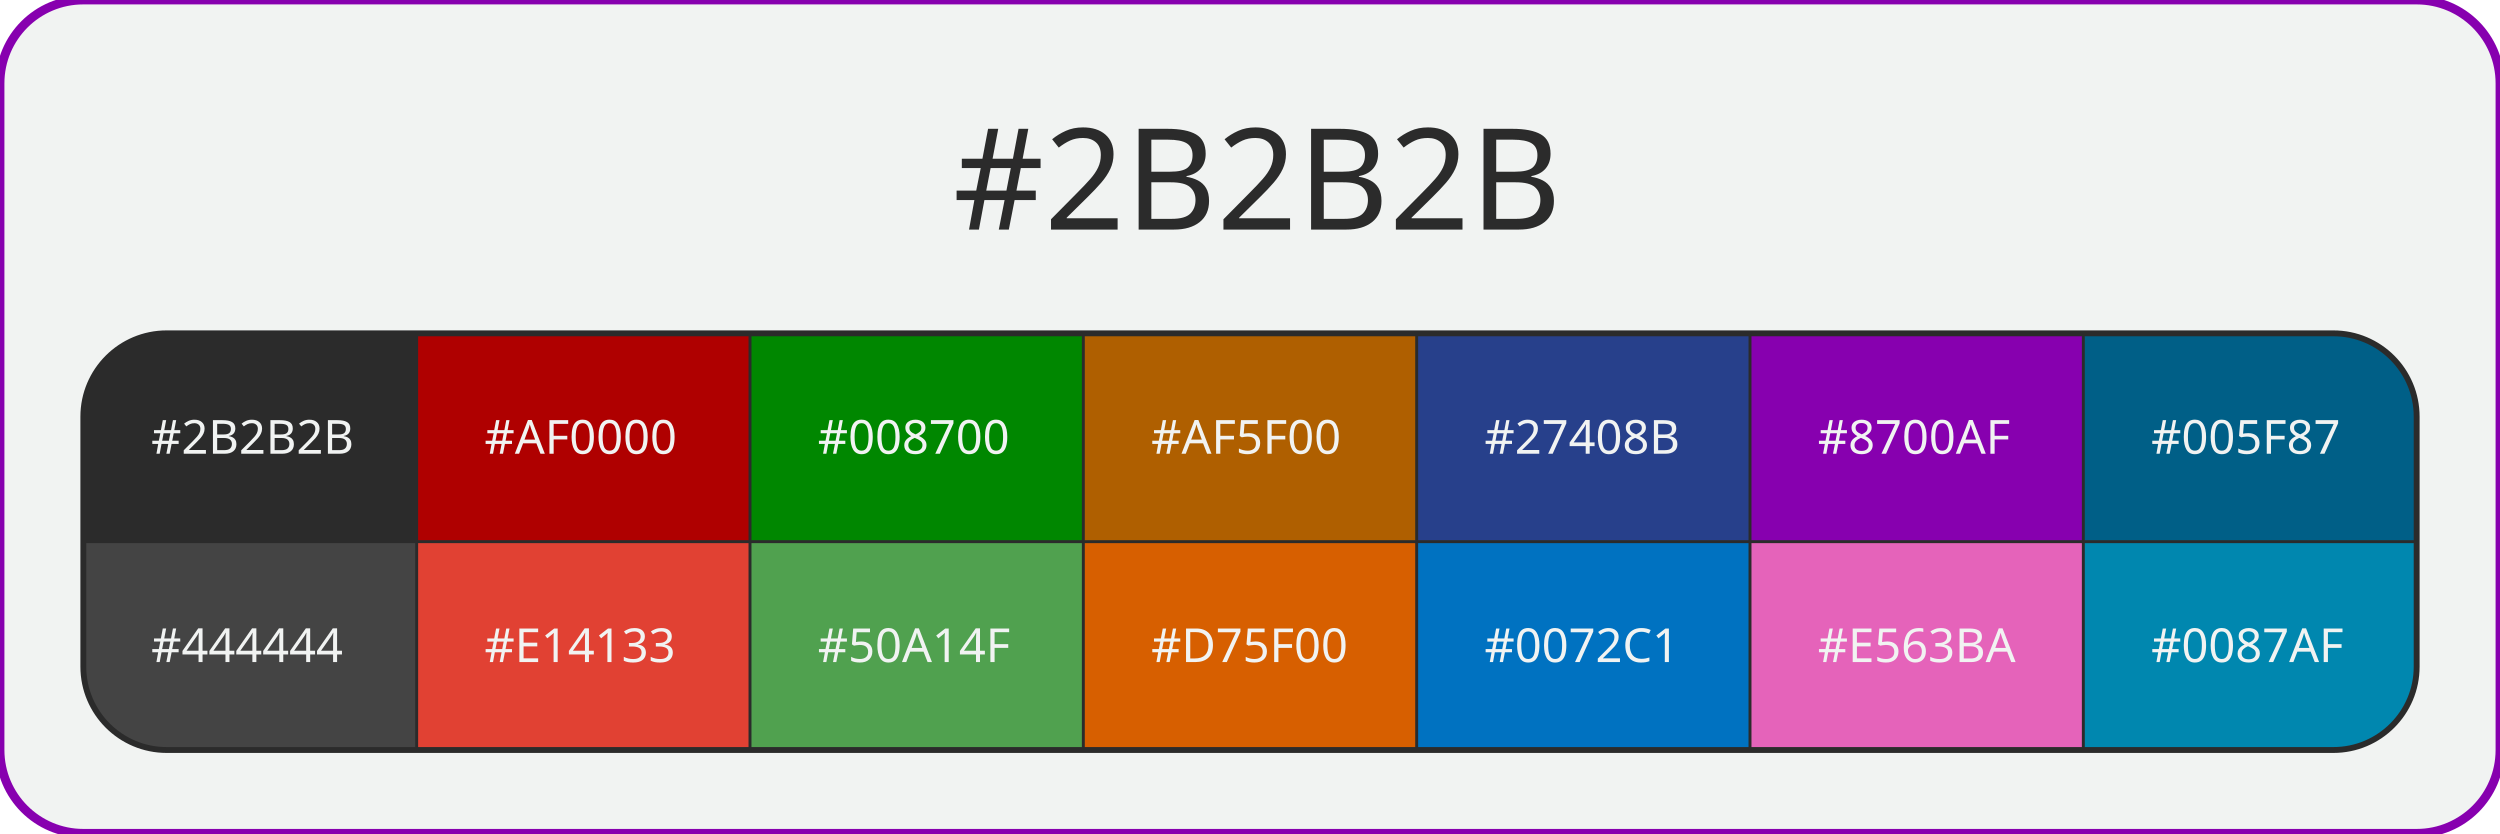
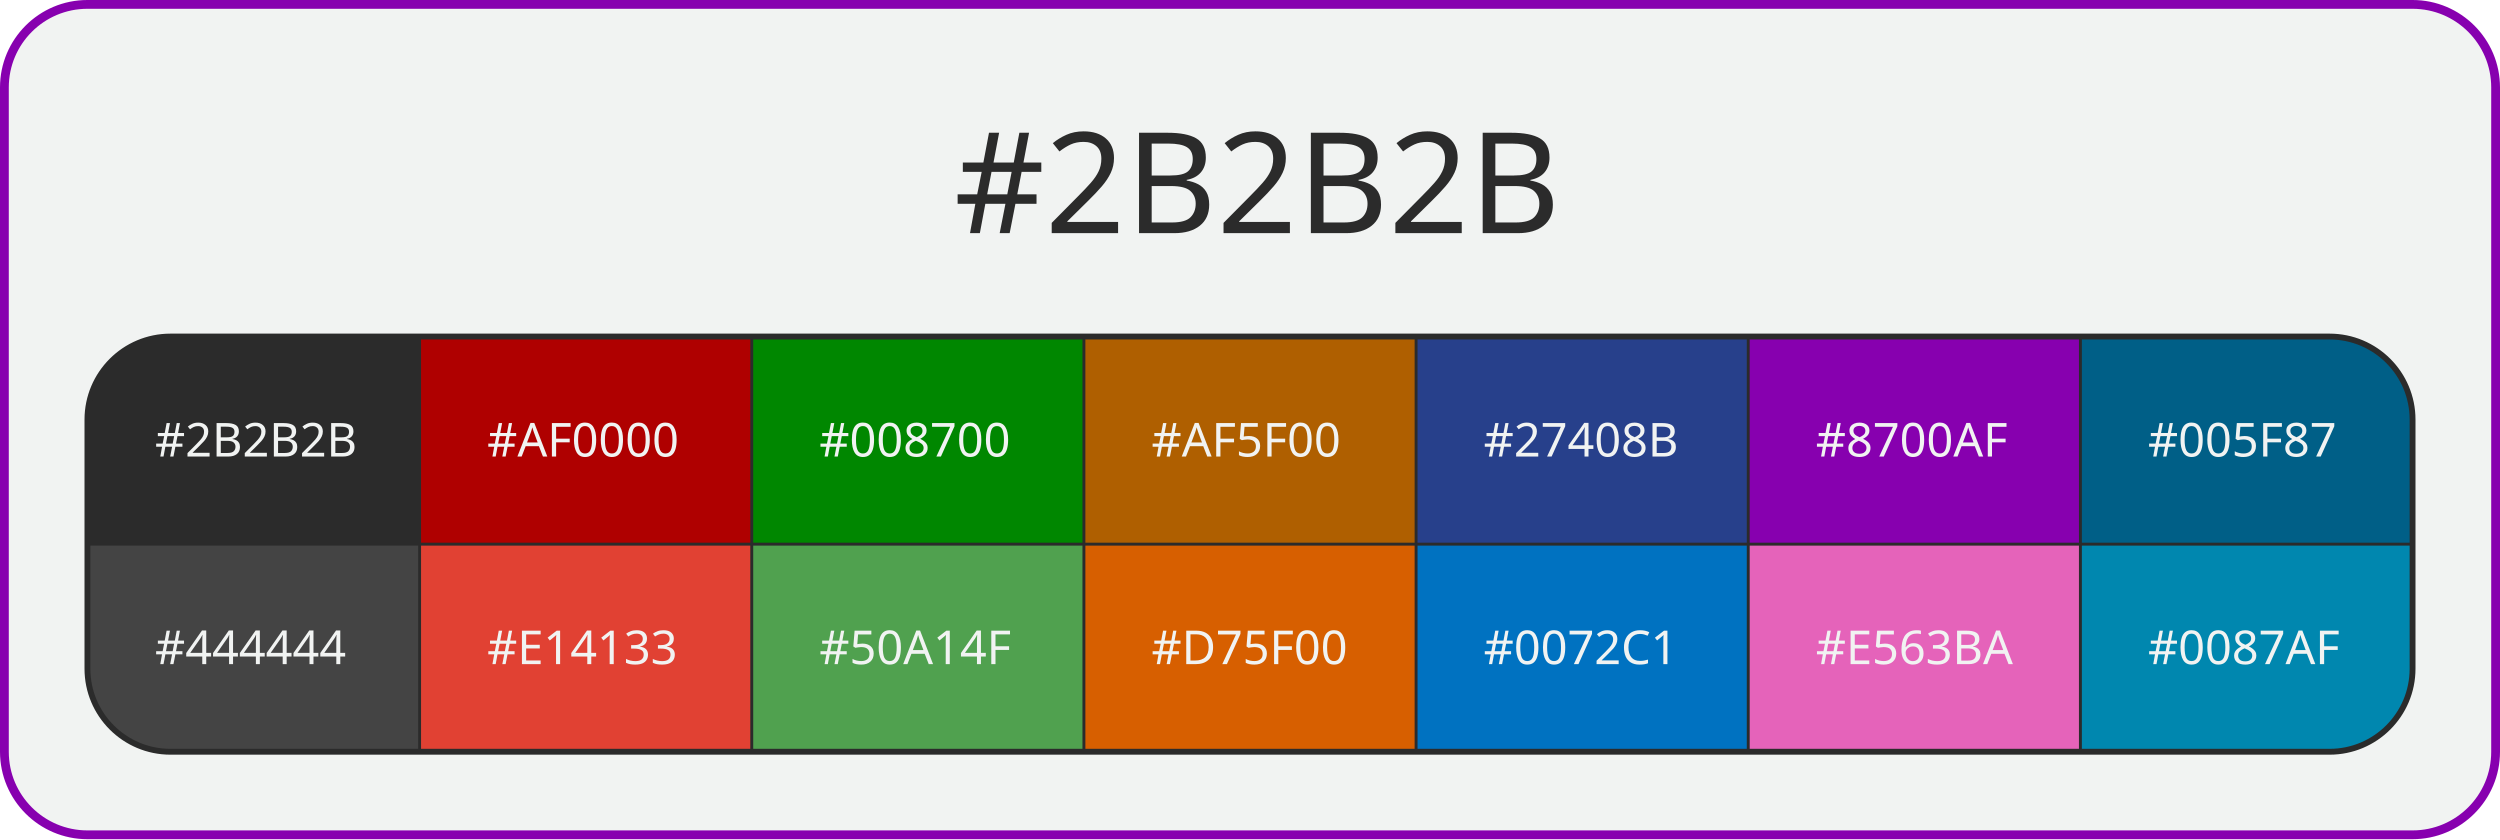
- <svg xmlns="http://www.w3.org/2000/svg" version="1.1" width="850.394pt" height="283.465pt" viewBox="0 0 850.394 283.465" id="svg2375">
+ <svg xmlns="http://www.w3.org/2000/svg" version="1.1" width="853.394pt" height="286.465pt" viewBox="0 0 853.394 286.465" id="svg2375">
  <defs id="defs2379">
    <clipPath id="cp0">
      <path d="m 28.346,91.74 h 793.701 v -60.5 H 28.346 Z" id="path2117" />
    </clipPath>
    <clipPath id="cp2">
      <path d="m 28.346,158.894 h 113.386 v -20.15 H 28.346 Z" id="path2159" />
    </clipPath>
    <clipPath id="cp10">
      <path d="m 481.89,158.894 h 113.386 v -20.15 H 481.89 Z" id="path2215" />
    </clipPath>
    <clipPath id="cp5">
      <path transform="matrix(0.05,0,0,0.05,141.732,138.744)" d="M 0,403 V 0 h 2267.72 v 403" id="path2176" />
    </clipPath>
    <clipPath id="cp7">
      <path transform="matrix(0.05,0,0,0.05,255.118,138.744)" d="M 0,403 V 0 h 2267.72 v 403" id="path2190" />
    </clipPath>
    <clipPath id="cp13">
      <path transform="matrix(0.05,0,0,0.05,595.276,138.744)" d="M 0,403 V 0 h 2267.72 v 403" id="path2232" />
    </clipPath>
    <clipPath id="cp15">
      <path transform="matrix(0.05,0,0,0.05,708.661,138.744)" d="M 0,403 V 0 h 2267.72 v 403" id="path2246" />
    </clipPath>
    <clipPath id="cp9">
      <path transform="matrix(0.05,0,0,0.05,368.504,138.744)" d="M 0,403 V 0 h 2267.72 v 403" id="path2204" />
    </clipPath>
    <clipPath id="cp17">
      <path transform="matrix(0.05,0,0,0.05,28.3465,209.61)" d="M 0,403 V 0 h 2267.72 v 403" id="path2260" />
    </clipPath>
  </defs>
-   <path d="M 28.346,0 H 822.047 c 15.656,0 28.347,12.691 28.347,28.346 V 255.118 c 0,15.655 -12.691,28.347 -28.347,28.347 H 28.346 C 12.691,283.465 0,270.773 0,255.118 V 28.346 C 1e-4,12.691 12.691,0 28.346,0" fill="#f1f3f2" id="path2113" />
-   <path stroke-width="3" stroke-linecap="butt" stroke-miterlimit="10" stroke-linejoin="miter" fill="none" stroke="#8700af" d="M 28.346,0 H 822.047 c 15.656,0 28.347,12.691 28.347,28.346 V 255.118 c 0,15.655 -12.691,28.347 -28.347,28.347 H 28.346 C 12.691,283.465 0,270.773 0,255.118 V 28.346 C 1e-4,12.691 12.691,0 28.346,0" id="path2115" />
-   <g clip-path="url(#cp0)" id="g2129">
+   <path d="M 29.846,1.5 H 823.547 c 15.656,0 28.347,12.691 28.347,28.346 V 256.618 c 0,15.655 -12.691,28.347 -28.347,28.347 H 29.846 C 14.191,284.965 1.5,272.273 1.5,256.618 V 29.846 C 1.5,14.191 14.191,1.5 29.846,1.5" fill="#f1f3f2" id="path2113" />
+   <path stroke-width="3" stroke-linecap="butt" stroke-miterlimit="10" stroke-linejoin="miter" fill="none" stroke="#8700af" d="M 29.846,1.5 H 823.547 c 15.656,0 28.347,12.691 28.347,28.346 V 256.618 c 0,15.655 -12.691,28.347 -28.347,28.347 H 29.846 C 14.191,284.965 1.5,272.273 1.5,256.618 V 29.846 C 1.5,14.191 14.191,1.5 29.846,1.5" id="path2115" />
+   <g clip-path="url(#cp0)" id="g2129" transform="translate(1.5,1.5)">
    <clipPath id="cp1">
      <path transform="matrix(0.05,0,0,0.05,28.3464,31.2397)" d="M 0,1210 V 0 h 15874 v 1210" id="path2120" />
    </clipPath>
    <g clip-path="url(#cp1)" id="g2127">
      <text fill="#2b2b2b" xml:space="preserve" transform="matrix(0.05,0,0,0.05,324.1964,78.08971)" font-size="960px" font-family="Verdana" id="text2125" style="font-size:960px;font-family:Verdana;fill:#2b2b2b">
        <tspan y="0" x="0 785.28 1395.84 2054.4 2664.96 3323.52 3934.08" id="tspan2123" style="font-style:normal;font-variant:normal;font-weight:normal;font-stretch:normal;font-size:960px;font-family:'MesloLGS NF';-inkscape-font-specification:'MesloLGS NF, Normal';font-variant-ligatures:normal;font-variant-caps:normal;font-variant-numeric:normal;font-variant-east-asian:normal">#2B2B2B</tspan>
      </text>
    </g>
  </g>
-   <path d="m 481.89,113.386 h 113.386 v 70.866 H 481.89 Z" fill="#27408b" id="path2131" />
-   <path d="m 255.118,184.252 h 113.386 v 70.866 H 255.118 Z" fill="#50a14f" id="path2133" />
-   <path d="m 595.276,113.386 h 113.385 v 70.866 H 595.276 Z" fill="#8700af" id="path2135" />
-   <path d="M 368.504,184.252 H 481.89 v 70.866 H 368.504 Z" fill="#d75f00" id="path2137" />
-   <path d="m 141.732,113.386 h 113.386 v 70.866 H 141.732 Z" fill="#af0000" id="path2139" />
-   <path d="m 481.89,184.252 h 113.386 v 70.866 H 481.89 Z" fill="#0072c1" id="path2141" />
-   <path d="m 255.118,113.386 h 113.386 v 70.866 H 255.118 Z" fill="#008700" id="path2143" />
-   <path d="m 595.276,184.252 h 113.385 v 70.866 H 595.276 Z" fill="#e563ba" id="path2145" />
-   <path d="M 368.504,113.386 H 481.89 v 70.866 H 368.504 Z" fill="#af5f00" id="path2147" />
-   <path d="m 141.732,184.252 h 113.386 v 70.866 H 141.732 Z" fill="#e14133" id="path2149" />
-   <path d="m 793.701,255.118 h -85.04 v -70.866 h 113.386 v 42.52 c 0,15.655 -12.691,28.346 -28.346,28.346 z" fill="#0087af" id="path2151" />
-   <path d="m 793.701,113.386 c 15.655,0 28.346,12.691 28.346,28.346 v 7.087 35.433 H 708.661 v -70.866 z" fill="#005f87" id="path2153" />
-   <path d="M 56.693,255.118 H 141.732 V 184.252 H 28.346 v 42.52 c 0,15.655 12.691,28.346 28.346,28.346 z" fill="#444444" id="path2155" />
-   <path d="m 56.693,113.386 c -15.655,0 -28.346,12.691 -28.346,28.346 v 7.087 35.433 H 141.732 v -70.866 z" fill="#2b2b2b" id="path2157" />
-   <g clip-path="url(#cp2)" id="g2171">
+   <path d="m 483.39,114.886 h 113.386 v 70.866 H 483.39 Z" fill="#27408b" id="path2131" />
+   <path d="m 256.618,185.752 h 113.386 v 70.866 H 256.618 Z" fill="#50a14f" id="path2133" />
+   <path d="m 596.776,114.886 h 113.385 v 70.866 H 596.776 Z" fill="#8700af" id="path2135" />
+   <path d="M 370.004,185.752 H 483.39 v 70.866 H 370.004 Z" fill="#d75f00" id="path2137" />
+   <path d="m 143.232,114.886 h 113.386 v 70.866 H 143.232 Z" fill="#af0000" id="path2139" />
+   <path d="m 483.39,185.752 h 113.386 v 70.866 H 483.39 Z" fill="#0072c1" id="path2141" />
+   <path d="m 256.618,114.886 h 113.386 v 70.866 H 256.618 Z" fill="#008700" id="path2143" />
+   <path d="m 596.776,185.752 h 113.385 v 70.866 H 596.776 Z" fill="#e563ba" id="path2145" />
+   <path d="M 370.004,114.886 H 483.39 v 70.866 H 370.004 Z" fill="#af5f00" id="path2147" />
+   <path d="m 143.232,185.752 h 113.386 v 70.866 H 143.232 Z" fill="#e14133" id="path2149" />
+   <path d="m 795.201,256.618 h -85.04 v -70.866 h 113.386 v 42.52 c 0,15.655 -12.691,28.346 -28.346,28.346 z" fill="#0087af" id="path2151" />
+   <path d="m 795.201,114.886 c 15.655,0 28.346,12.691 28.346,28.346 v 7.087 35.433 H 710.161 v -70.866 z" fill="#005f87" id="path2153" />
+   <path d="M 58.193,256.618 H 143.232 V 185.752 H 29.846 v 42.52 c 0,15.655 12.691,28.346 28.346,28.346 z" fill="#444444" id="path2155" />
+   <path d="m 58.193,114.886 c -15.655,0 -28.346,12.691 -28.346,28.346 v 7.087 35.433 H 143.232 v -70.866 z" fill="#2b2b2b" id="path2157" />
+   <g clip-path="url(#cp2)" id="g2171" transform="translate(1.5,1.5)">
    <text fill="#f1f3f2" xml:space="preserve" font-size="16px" font-family="Verdana" id="text2167" x="51.397" y="154.344" style="stroke-width:0.05">
      <tspan y="154.344" x="51.397 64.484 74.66 85.637 95.812 106.789 116.965" id="tspan2165" style="font-style:normal;font-variant:normal;font-weight:normal;font-stretch:normal;font-family:'MesloLGS NF';-inkscape-font-specification:'MesloLGS NF';stroke-width:0.05">#2B2B2B</tspan>
    </text>
  </g>
-   <g clip-path="url(#cp5)" id="g2183" style="fill:#f1f3f2;fill-opacity:1">
-     <text fill="#f1f3f2" xml:space="preserve" transform="matrix(0.05,0,0,0.05,164.782,154.344)" font-size="320px" font-family="Verdana" id="text2181" style="fill:#f1f3f2;fill-opacity:1;-inkscape-font-specification:'MesloLGS NF, Normal';font-family:'MesloLGS NF';font-weight:normal;font-style:normal;font-stretch:normal;font-variant:normal;font-size:320px;font-variant-ligatures:normal;font-variant-caps:normal;font-variant-numeric:normal;font-variant-east-asian:normal">
-       <tspan y="0" x="0 261.76 480.64 664.64 868.16 1071.68 1275.2" id="tspan2179" style="fill:#f1f3f2;fill-opacity:1;-inkscape-font-specification:'MesloLGS NF, Normal';font-family:'MesloLGS NF';font-weight:normal;font-style:normal;font-stretch:normal;font-variant:normal;font-size:320px;font-variant-ligatures:normal;font-variant-caps:normal;font-variant-numeric:normal;font-variant-east-asian:normal">#AF0000</tspan>
+   <g clip-path="url(#cp5)" id="g2183" style="fill:#f1f3f2;fill-opacity:1" transform="translate(1.5,1.5)">
+     <text fill="#f1f3f2" xml:space="preserve" transform="matrix(0.05,0,0,0.05,164.782,154.344)" font-size="320px" font-family="Verdana" id="text2181" style="font-style:normal;font-variant:normal;font-weight:normal;font-stretch:normal;font-size:320px;font-family:'MesloLGS NF';-inkscape-font-specification:'MesloLGS NF, Normal';font-variant-ligatures:normal;font-variant-caps:normal;font-variant-numeric:normal;font-variant-east-asian:normal;fill:#f1f3f2;fill-opacity:1">
+       <tspan y="0" x="0 261.76 480.64 664.64 868.16 1071.68 1275.2" id="tspan2179" style="font-style:normal;font-variant:normal;font-weight:normal;font-stretch:normal;font-size:320px;font-family:'MesloLGS NF';-inkscape-font-specification:'MesloLGS NF, Normal';font-variant-ligatures:normal;font-variant-caps:normal;font-variant-numeric:normal;font-variant-east-asian:normal;fill:#f1f3f2;fill-opacity:1">#AF0000</tspan>
    </text>
  </g>
-   <g clip-path="url(#cp7)" id="g2197">
+   <g clip-path="url(#cp7)" id="g2197" transform="translate(1.5,1.5)">
    <text fill="#f1f3f2" xml:space="preserve" transform="matrix(0.05,0,0,0.05,278.168,154.344)" font-size="320px" font-family="Verdana" id="text2195" style="font-size:320px;font-family:Verdana;fill:#f1f3f2">
      <tspan y="0" x="0 261.76 465.28 668.8 872.32 1075.84 1279.36" id="tspan2193" style="font-style:normal;font-variant:normal;font-weight:normal;font-stretch:normal;font-size:320px;font-family:'MesloLGS NF';-inkscape-font-specification:'MesloLGS NF, Normal';font-variant-ligatures:normal;font-variant-caps:normal;font-variant-numeric:normal;font-variant-east-asian:normal">#008700</tspan>
    </text>
  </g>
-   <g clip-path="url(#cp9)" id="g2211">
+   <g clip-path="url(#cp9)" id="g2211" transform="translate(1.5,1.5)">
    <text fill="#f1f3f2" xml:space="preserve" transform="matrix(0.05,0,0,0.05,391.554,154.344)" font-size="320px" font-family="Verdana" id="text2209" style="font-size:320px;font-family:Verdana;fill:#f1f3f2">
      <tspan y="0" x="0 261.76 480.64 664.64 868.16 1052.16 1255.68" id="tspan2207" style="font-style:normal;font-variant:normal;font-weight:normal;font-stretch:normal;font-size:320px;font-family:'MesloLGS NF';-inkscape-font-specification:'MesloLGS NF, Normal';font-variant-ligatures:normal;font-variant-caps:normal;font-variant-numeric:normal;font-variant-east-asian:normal">#AF5F00</tspan>
    </text>
  </g>
-   <g clip-path="url(#cp10)" id="g2227">
+   <g clip-path="url(#cp10)" id="g2227" transform="translate(1.5,1.5)">
    <clipPath id="cp11">
      <path transform="matrix(0.05,0,0,0.05,481.89,138.744)" d="M 0,403 V 0 h 2267.72 v 403" id="path2218" />
    </clipPath>
    <g clip-path="url(#cp11)" id="g2225">
-       <text fill="#f1f3f2" xml:space="preserve" transform="matrix(0.05,0,0,0.05,504.94,154.344)" font-size="320px" font-family="Verdana" id="text2223" style="-inkscape-font-specification:'MesloLGS NF, Normal';font-family:'MesloLGS NF';font-weight:normal;font-style:normal;font-stretch:normal;font-variant:normal;font-size:320px;font-variant-ligatures:normal;font-variant-caps:normal;font-variant-numeric:normal;font-variant-east-asian:normal">
-         <tspan y="0" x="0 261.76 465.28 668.8 872.32 1075.84 1279.36" id="tspan2221" style="-inkscape-font-specification:'MesloLGS NF, Normal';font-family:'MesloLGS NF';font-weight:normal;font-style:normal;font-stretch:normal;font-variant:normal;font-size:320px;font-variant-ligatures:normal;font-variant-caps:normal;font-variant-numeric:normal;font-variant-east-asian:normal">#27408B</tspan>
+       <text fill="#f1f3f2" xml:space="preserve" transform="matrix(0.05,0,0,0.05,504.94,154.344)" font-size="320px" font-family="Verdana" id="text2223" style="font-style:normal;font-variant:normal;font-weight:normal;font-stretch:normal;font-size:320px;font-family:'MesloLGS NF';-inkscape-font-specification:'MesloLGS NF, Normal';font-variant-ligatures:normal;font-variant-caps:normal;font-variant-numeric:normal;font-variant-east-asian:normal">
+         <tspan y="0" x="0 261.76 465.28 668.8 872.32 1075.84 1279.36" id="tspan2221" style="font-style:normal;font-variant:normal;font-weight:normal;font-stretch:normal;font-size:320px;font-family:'MesloLGS NF';-inkscape-font-specification:'MesloLGS NF, Normal';font-variant-ligatures:normal;font-variant-caps:normal;font-variant-numeric:normal;font-variant-east-asian:normal">#27408B</tspan>
      </text>
    </g>
  </g>
-   <g clip-path="url(#cp13)" id="g2239">
+   <g clip-path="url(#cp13)" id="g2239" transform="translate(1.5,1.5)">
    <text fill="#f1f3f2" xml:space="preserve" transform="matrix(0.05,0,0,0.05,618.326,154.344)" font-size="320px" font-family="Verdana" id="text2237" style="font-size:320px;font-family:Verdana;fill:#f1f3f2">
      <tspan y="0" x="0 261.76 465.28 668.8 872.32 1075.84 1294.72" id="tspan2235" style="font-style:normal;font-variant:normal;font-weight:normal;font-stretch:normal;font-size:320px;font-family:'MesloLGS NF';-inkscape-font-specification:'MesloLGS NF, Normal';font-variant-ligatures:normal;font-variant-caps:normal;font-variant-numeric:normal;font-variant-east-asian:normal">#8700AF</tspan>
    </text>
  </g>
-   <g clip-path="url(#cp15)" id="g2253">
+   <g clip-path="url(#cp15)" id="g2253" transform="translate(1.5,1.5)">
    <text fill="#f1f3f2" xml:space="preserve" transform="matrix(0.05,0,0,0.05,731.711,154.344)" font-size="320px" font-family="Verdana" id="text2251" style="font-size:320px;font-family:Verdana;fill:#f1f3f2">
      <tspan y="0" x="0 261.76 465.28 668.8 872.32 1056.32 1259.84" id="tspan2249" style="font-style:normal;font-variant:normal;font-weight:normal;font-stretch:normal;font-size:320px;font-family:'MesloLGS NF';-inkscape-font-specification:'MesloLGS NF, Normal';font-variant-ligatures:normal;font-variant-caps:normal;font-variant-numeric:normal;font-variant-east-asian:normal">#005F87</tspan>
    </text>
  </g>
-   <g clip-path="url(#cp17)" id="g2267">
-     <text fill="#f1f3f2" xml:space="preserve" transform="matrix(0.05,0,0,0.05,51.3965,225.21)" font-size="320px" font-family="Verdana" id="text2265" style="-inkscape-font-specification:'MesloLGS NF, Normal';font-family:'MesloLGS NF';font-weight:normal;font-style:normal;font-stretch:normal;font-variant:normal;font-size:320px;font-variant-ligatures:normal;font-variant-caps:normal;font-variant-numeric:normal;font-variant-east-asian:normal;fill:#f1f3f2">
-       <tspan y="0" x="0 261.76 465.28 668.8 872.32 1075.84 1279.36" id="tspan2263" style="-inkscape-font-specification:'MesloLGS NF, Normal';font-family:'MesloLGS NF';font-weight:normal;font-style:normal;font-stretch:normal;font-variant:normal;font-size:320px;font-variant-ligatures:normal;font-variant-caps:normal;font-variant-numeric:normal;font-variant-east-asian:normal">#444444</tspan>
+   <g clip-path="url(#cp17)" id="g2267" transform="translate(1.5,1.5)">
+     <text fill="#f1f3f2" xml:space="preserve" transform="matrix(0.05,0,0,0.05,51.3965,225.21)" font-size="320px" font-family="Verdana" id="text2265" style="font-style:normal;font-variant:normal;font-weight:normal;font-stretch:normal;font-size:320px;font-family:'MesloLGS NF';-inkscape-font-specification:'MesloLGS NF, Normal';font-variant-ligatures:normal;font-variant-caps:normal;font-variant-numeric:normal;font-variant-east-asian:normal;fill:#f1f3f2">
+       <tspan y="0" x="0 261.76 465.28 668.8 872.32 1075.84 1279.36" id="tspan2263" style="font-style:normal;font-variant:normal;font-weight:normal;font-stretch:normal;font-size:320px;font-family:'MesloLGS NF';-inkscape-font-specification:'MesloLGS NF, Normal';font-variant-ligatures:normal;font-variant-caps:normal;font-variant-numeric:normal;font-variant-east-asian:normal">#444444</tspan>
    </text>
  </g>
-   <text fill="#f1f3f2" xml:space="preserve" font-size="16px" font-family="Verdana" id="text2279" x="164.782" y="225.21" style="font-style:normal;font-variant:normal;font-weight:normal;font-stretch:normal;font-size:16px;font-family:'MesloLGS NF';-inkscape-font-specification:'MesloLGS NF, Normal';font-variant-ligatures:normal;font-variant-caps:normal;font-variant-numeric:normal;font-variant-east-asian:normal;fill:#f1f3f2;stroke-width:0.05">
-     <tspan y="225.21" x="164.782 177.87 187.982 198.158 208.334 218.51 228.686" id="tspan2277" style="font-style:normal;font-variant:normal;font-weight:normal;font-stretch:normal;font-size:16px;font-family:'MesloLGS NF';-inkscape-font-specification:'MesloLGS NF, Normal';font-variant-ligatures:normal;font-variant-caps:normal;font-variant-numeric:normal;font-variant-east-asian:normal;stroke-width:0.05">#E14133</tspan>
+   <text fill="#f1f3f2" xml:space="preserve" font-size="16px" font-family="Verdana" id="text2279" x="166.282" y="226.71" style="font-style:normal;font-variant:normal;font-weight:normal;font-stretch:normal;font-size:16px;font-family:'MesloLGS NF';-inkscape-font-specification:'MesloLGS NF, Normal';font-variant-ligatures:normal;font-variant-caps:normal;font-variant-numeric:normal;font-variant-east-asian:normal;fill:#f1f3f2;stroke-width:0.05">
+     <tspan y="226.71" x="166.282 179.37 189.482 199.658 209.834 220.01 230.186" id="tspan2277" style="font-style:normal;font-variant:normal;font-weight:normal;font-stretch:normal;font-size:16px;font-family:'MesloLGS NF';-inkscape-font-specification:'MesloLGS NF, Normal';font-variant-ligatures:normal;font-variant-caps:normal;font-variant-numeric:normal;font-variant-east-asian:normal;stroke-width:0.05">#E14133</tspan>
  </text>
-   <text fill="#f1f3f2" xml:space="preserve" font-size="16px" font-family="Verdana" id="text2293" x="278.168" y="225.21" style="stroke-width:0.05;font-size:16px;font-family:Verdana;fill:#f1f3f2">
-     <tspan y="225.21" x="278.168 291.256 301.432 311.608 322.552 332.728 342.904" id="tspan2291" style="font-style:normal;font-variant:normal;font-weight:normal;font-stretch:normal;font-size:16px;font-family:'MesloLGS NF';-inkscape-font-specification:'MesloLGS NF, Normal';font-variant-ligatures:normal;font-variant-caps:normal;font-variant-numeric:normal;font-variant-east-asian:normal;stroke-width:0.05">#50A14F</tspan>
+   <text fill="#f1f3f2" xml:space="preserve" font-size="16px" font-family="Verdana" id="text2293" x="279.668" y="226.71" style="font-size:16px;font-family:Verdana;fill:#f1f3f2;stroke-width:0.05">
+     <tspan y="226.71" x="279.668 292.756 302.932 313.108 324.052 334.228 344.404" id="tspan2291" style="font-style:normal;font-variant:normal;font-weight:normal;font-stretch:normal;font-size:16px;font-family:'MesloLGS NF';-inkscape-font-specification:'MesloLGS NF, Normal';font-variant-ligatures:normal;font-variant-caps:normal;font-variant-numeric:normal;font-variant-east-asian:normal;stroke-width:0.05">#50A14F</tspan>
  </text>
-   <text fill="#f1f3f2" xml:space="preserve" font-size="16px" font-family="Verdana" id="text2307" x="391.554" y="225.21" style="stroke-width:0.05;-inkscape-font-specification:'MesloLGS NF, Normal';font-family:'MesloLGS NF';font-weight:normal;font-style:normal;font-stretch:normal;font-variant:normal;font-size:16px;font-variant-ligatures:normal;font-variant-caps:normal;font-variant-numeric:normal;font-variant-east-asian:normal">
-     <tspan y="225.21" x="391.554 404.642 416.978 427.154 437.33 446.53 456.706" id="tspan2305" style="stroke-width:0.05;-inkscape-font-specification:'MesloLGS NF, Normal';font-family:'MesloLGS NF';font-weight:normal;font-style:normal;font-stretch:normal;font-variant:normal;font-size:16px;font-variant-ligatures:normal;font-variant-caps:normal;font-variant-numeric:normal;font-variant-east-asian:normal">#D75F00</tspan>
+   <text fill="#f1f3f2" xml:space="preserve" font-size="16px" font-family="Verdana" id="text2307" x="393.054" y="226.71" style="font-style:normal;font-variant:normal;font-weight:normal;font-stretch:normal;font-size:16px;font-family:'MesloLGS NF';-inkscape-font-specification:'MesloLGS NF, Normal';font-variant-ligatures:normal;font-variant-caps:normal;font-variant-numeric:normal;font-variant-east-asian:normal;stroke-width:0.05">
+     <tspan y="226.71" x="393.054 406.142 418.478 428.654 438.83 448.03 458.206" id="tspan2305" style="font-style:normal;font-variant:normal;font-weight:normal;font-stretch:normal;font-size:16px;font-family:'MesloLGS NF';-inkscape-font-specification:'MesloLGS NF, Normal';font-variant-ligatures:normal;font-variant-caps:normal;font-variant-numeric:normal;font-variant-east-asian:normal;stroke-width:0.05">#D75F00</tspan>
  </text>
-   <text fill="#f1f3f2" xml:space="preserve" font-size="16px" font-family="Verdana" id="text2321" x="504.94" y="225.21" style="stroke-width:0.05;-inkscape-font-specification:'MesloLGS NF, Normal';font-family:'MesloLGS NF';font-weight:normal;font-style:normal;font-stretch:normal;font-variant:normal;font-size:16px;font-variant-ligatures:normal;font-variant-caps:normal;font-variant-numeric:normal;font-variant-east-asian:normal">
-     <tspan y="225.21" x="504.94 518.028 528.204 538.38 548.556 558.732 569.9" id="tspan2319" style="stroke-width:0.05;-inkscape-font-specification:'MesloLGS NF, Normal';font-family:'MesloLGS NF';font-weight:normal;font-style:normal;font-stretch:normal;font-variant:normal;font-size:16px;font-variant-ligatures:normal;font-variant-caps:normal;font-variant-numeric:normal;font-variant-east-asian:normal">#0072C1</tspan>
+   <text fill="#f1f3f2" xml:space="preserve" font-size="16px" font-family="Verdana" id="text2321" x="506.44" y="226.71" style="font-style:normal;font-variant:normal;font-weight:normal;font-stretch:normal;font-size:16px;font-family:'MesloLGS NF';-inkscape-font-specification:'MesloLGS NF, Normal';font-variant-ligatures:normal;font-variant-caps:normal;font-variant-numeric:normal;font-variant-east-asian:normal;stroke-width:0.05">
+     <tspan y="226.71" x="506.44 519.528 529.704 539.88 550.056 560.232 571.4" id="tspan2319" style="font-style:normal;font-variant:normal;font-weight:normal;font-stretch:normal;font-size:16px;font-family:'MesloLGS NF';-inkscape-font-specification:'MesloLGS NF, Normal';font-variant-ligatures:normal;font-variant-caps:normal;font-variant-numeric:normal;font-variant-east-asian:normal;stroke-width:0.05">#0072C1</tspan>
  </text>
-   <text fill="#f1f3f2" xml:space="preserve" font-size="16px" font-family="Verdana" id="text2335" x="618.326" y="225.21" style="stroke-width:0.05;-inkscape-font-specification:'MesloLGS NF, Normal';font-family:'MesloLGS NF';font-weight:normal;font-style:normal;font-stretch:normal;font-variant:normal;font-size:16px;font-variant-ligatures:normal;font-variant-caps:normal;font-variant-numeric:normal;font-variant-east-asian:normal">
-     <tspan y="225.21" x="618.326 631.414 641.526 651.702 661.878 672.054 683.03" id="tspan2333" style="stroke-width:0.05;-inkscape-font-specification:'MesloLGS NF, Normal';font-family:'MesloLGS NF';font-weight:normal;font-style:normal;font-stretch:normal;font-variant:normal;font-size:16px;font-variant-ligatures:normal;font-variant-caps:normal;font-variant-numeric:normal;font-variant-east-asian:normal">#E563BA</tspan>
+   <text fill="#f1f3f2" xml:space="preserve" font-size="16px" font-family="Verdana" id="text2335" x="619.826" y="226.71" style="font-style:normal;font-variant:normal;font-weight:normal;font-stretch:normal;font-size:16px;font-family:'MesloLGS NF';-inkscape-font-specification:'MesloLGS NF, Normal';font-variant-ligatures:normal;font-variant-caps:normal;font-variant-numeric:normal;font-variant-east-asian:normal;stroke-width:0.05">
+     <tspan y="226.71" x="619.826 632.914 643.026 653.202 663.378 673.554 684.53" id="tspan2333" style="font-style:normal;font-variant:normal;font-weight:normal;font-stretch:normal;font-size:16px;font-family:'MesloLGS NF';-inkscape-font-specification:'MesloLGS NF, Normal';font-variant-ligatures:normal;font-variant-caps:normal;font-variant-numeric:normal;font-variant-east-asian:normal;stroke-width:0.05">#E563BA</tspan>
  </text>
-   <text fill="#f1f3f2" xml:space="preserve" font-size="16px" font-family="Verdana" id="text2349" x="731.711" y="225.21" style="stroke-width:0.05;-inkscape-font-specification:'MesloLGS NF, Normal';font-family:'MesloLGS NF';font-weight:normal;font-style:normal;font-stretch:normal;font-variant:normal;font-size:16px;font-variant-ligatures:normal;font-variant-caps:normal;font-variant-numeric:normal;font-variant-east-asian:normal">
-     <tspan y="225.21" x="731.711 744.799 754.975 765.151 775.327 785.503 796.447" id="tspan2347" style="stroke-width:0.05;-inkscape-font-specification:'MesloLGS NF, Normal';font-family:'MesloLGS NF';font-weight:normal;font-style:normal;font-stretch:normal;font-variant:normal;font-size:16px;font-variant-ligatures:normal;font-variant-caps:normal;font-variant-numeric:normal;font-variant-east-asian:normal">#0087AF</tspan>
+   <text fill="#f1f3f2" xml:space="preserve" font-size="16px" font-family="Verdana" id="text2349" x="733.211" y="226.71" style="font-style:normal;font-variant:normal;font-weight:normal;font-stretch:normal;font-size:16px;font-family:'MesloLGS NF';-inkscape-font-specification:'MesloLGS NF, Normal';font-variant-ligatures:normal;font-variant-caps:normal;font-variant-numeric:normal;font-variant-east-asian:normal;stroke-width:0.05">
+     <tspan y="226.71" x="733.211 746.299 756.475 766.651 776.827 787.003 797.947" id="tspan2347" style="font-style:normal;font-variant:normal;font-weight:normal;font-stretch:normal;font-size:16px;font-family:'MesloLGS NF';-inkscape-font-specification:'MesloLGS NF, Normal';font-variant-ligatures:normal;font-variant-caps:normal;font-variant-numeric:normal;font-variant-east-asian:normal;stroke-width:0.05">#0087AF</tspan>
  </text>
-   <path stroke-width="2" stroke-linecap="butt" stroke-miterlimit="10" stroke-linejoin="miter" fill="none" stroke="#2b2b2b" d="M 56.693,113.386 H 793.701 c 15.655,0 28.346,12.691 28.346,28.346 v 85.04 c 0,15.655 -12.691,28.346 -28.346,28.346 H 56.693 c -15.655,0 -28.346,-12.691 -28.346,-28.346 v -85.04 c 0,-15.655 12.691,-28.346 28.346,-28.346" id="path2355" />
-   <path stroke-width="1" stroke-linecap="butt" stroke-miterlimit="10" stroke-linejoin="miter" fill="none" stroke="#2b2b2b" d="M 28.346,184.252 H 822.047" id="path2357" />
-   <path stroke-width="1" stroke-linecap="butt" stroke-miterlimit="10" stroke-linejoin="miter" fill="none" stroke="#2b2b2b" d="M 141.732,113.386 V 255.118" id="path2359" />
-   <path stroke-width="1" stroke-linecap="butt" stroke-miterlimit="10" stroke-linejoin="miter" fill="none" stroke="#2b2b2b" d="M 255.118,113.386 V 255.118" id="path2361" />
-   <path stroke-width="1" stroke-linecap="butt" stroke-miterlimit="10" stroke-linejoin="miter" fill="none" stroke="#2b2b2b" d="M 368.504,113.386 V 255.118" id="path2363" />
-   <path stroke-width="1" stroke-linecap="butt" stroke-miterlimit="10" stroke-linejoin="miter" fill="none" stroke="#2b2b2b" d="M 481.89,113.386 V 255.118" id="path2365" />
-   <path stroke-width="1" stroke-linecap="butt" stroke-miterlimit="10" stroke-linejoin="miter" fill="none" stroke="#2b2b2b" d="M 595.276,113.386 V 255.118" id="path2367" />
-   <path stroke-width="1" stroke-linecap="butt" stroke-miterlimit="10" stroke-linejoin="miter" fill="none" stroke="#2b2b2b" d="M 708.661,113.386 V 255.118" id="path2369" />
+   <path stroke-width="2" stroke-linecap="butt" stroke-miterlimit="10" stroke-linejoin="miter" fill="none" stroke="#2b2b2b" d="M 58.193,114.886 H 795.201 c 15.655,0 28.346,12.691 28.346,28.346 v 85.04 c 0,15.655 -12.691,28.346 -28.346,28.346 H 58.193 c -15.655,0 -28.346,-12.691 -28.346,-28.346 v -85.04 c 0,-15.655 12.691,-28.346 28.346,-28.346" id="path2355" />
+   <path stroke-width="1" stroke-linecap="butt" stroke-miterlimit="10" stroke-linejoin="miter" fill="none" stroke="#2b2b2b" d="M 29.846,185.752 H 823.547" id="path2357" />
+   <path stroke-width="1" stroke-linecap="butt" stroke-miterlimit="10" stroke-linejoin="miter" fill="none" stroke="#2b2b2b" d="M 143.232,114.886 V 256.618" id="path2359" />
+   <path stroke-width="1" stroke-linecap="butt" stroke-miterlimit="10" stroke-linejoin="miter" fill="none" stroke="#2b2b2b" d="M 256.618,114.886 V 256.618" id="path2361" />
+   <path stroke-width="1" stroke-linecap="butt" stroke-miterlimit="10" stroke-linejoin="miter" fill="none" stroke="#2b2b2b" d="M 370.004,114.886 V 256.618" id="path2363" />
+   <path stroke-width="1" stroke-linecap="butt" stroke-miterlimit="10" stroke-linejoin="miter" fill="none" stroke="#2b2b2b" d="M 483.39,114.886 V 256.618" id="path2365" />
+   <path stroke-width="1" stroke-linecap="butt" stroke-miterlimit="10" stroke-linejoin="miter" fill="none" stroke="#2b2b2b" d="M 596.776,114.886 V 256.618" id="path2367" />
+   <path stroke-width="1" stroke-linecap="butt" stroke-miterlimit="10" stroke-linejoin="miter" fill="none" stroke="#2b2b2b" d="M 710.161,114.886 V 256.618" id="path2369" />
</svg>
